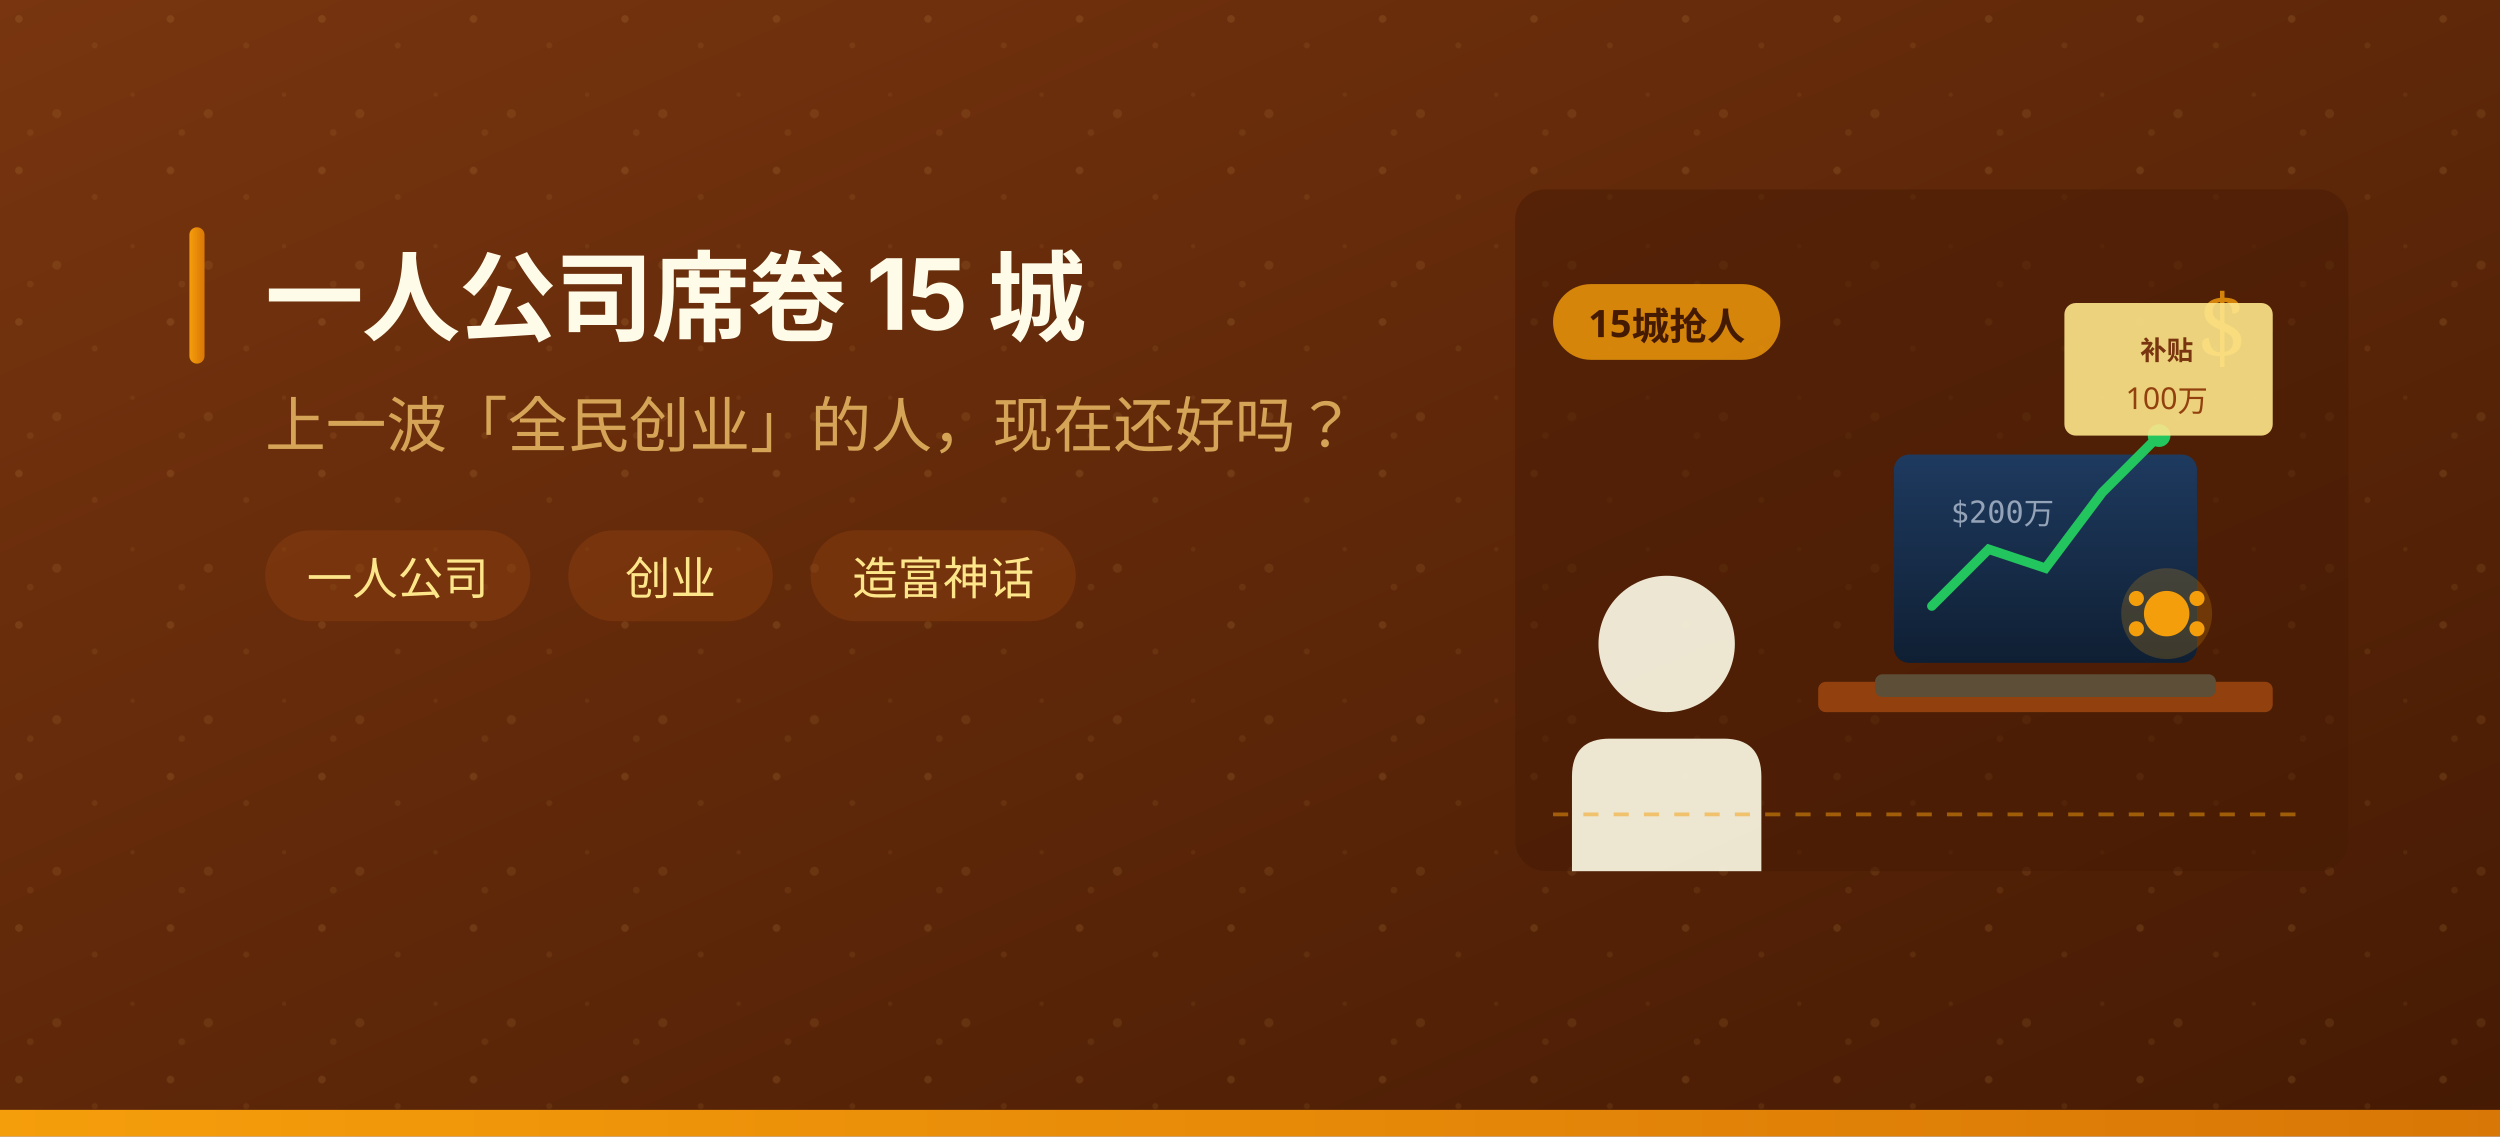
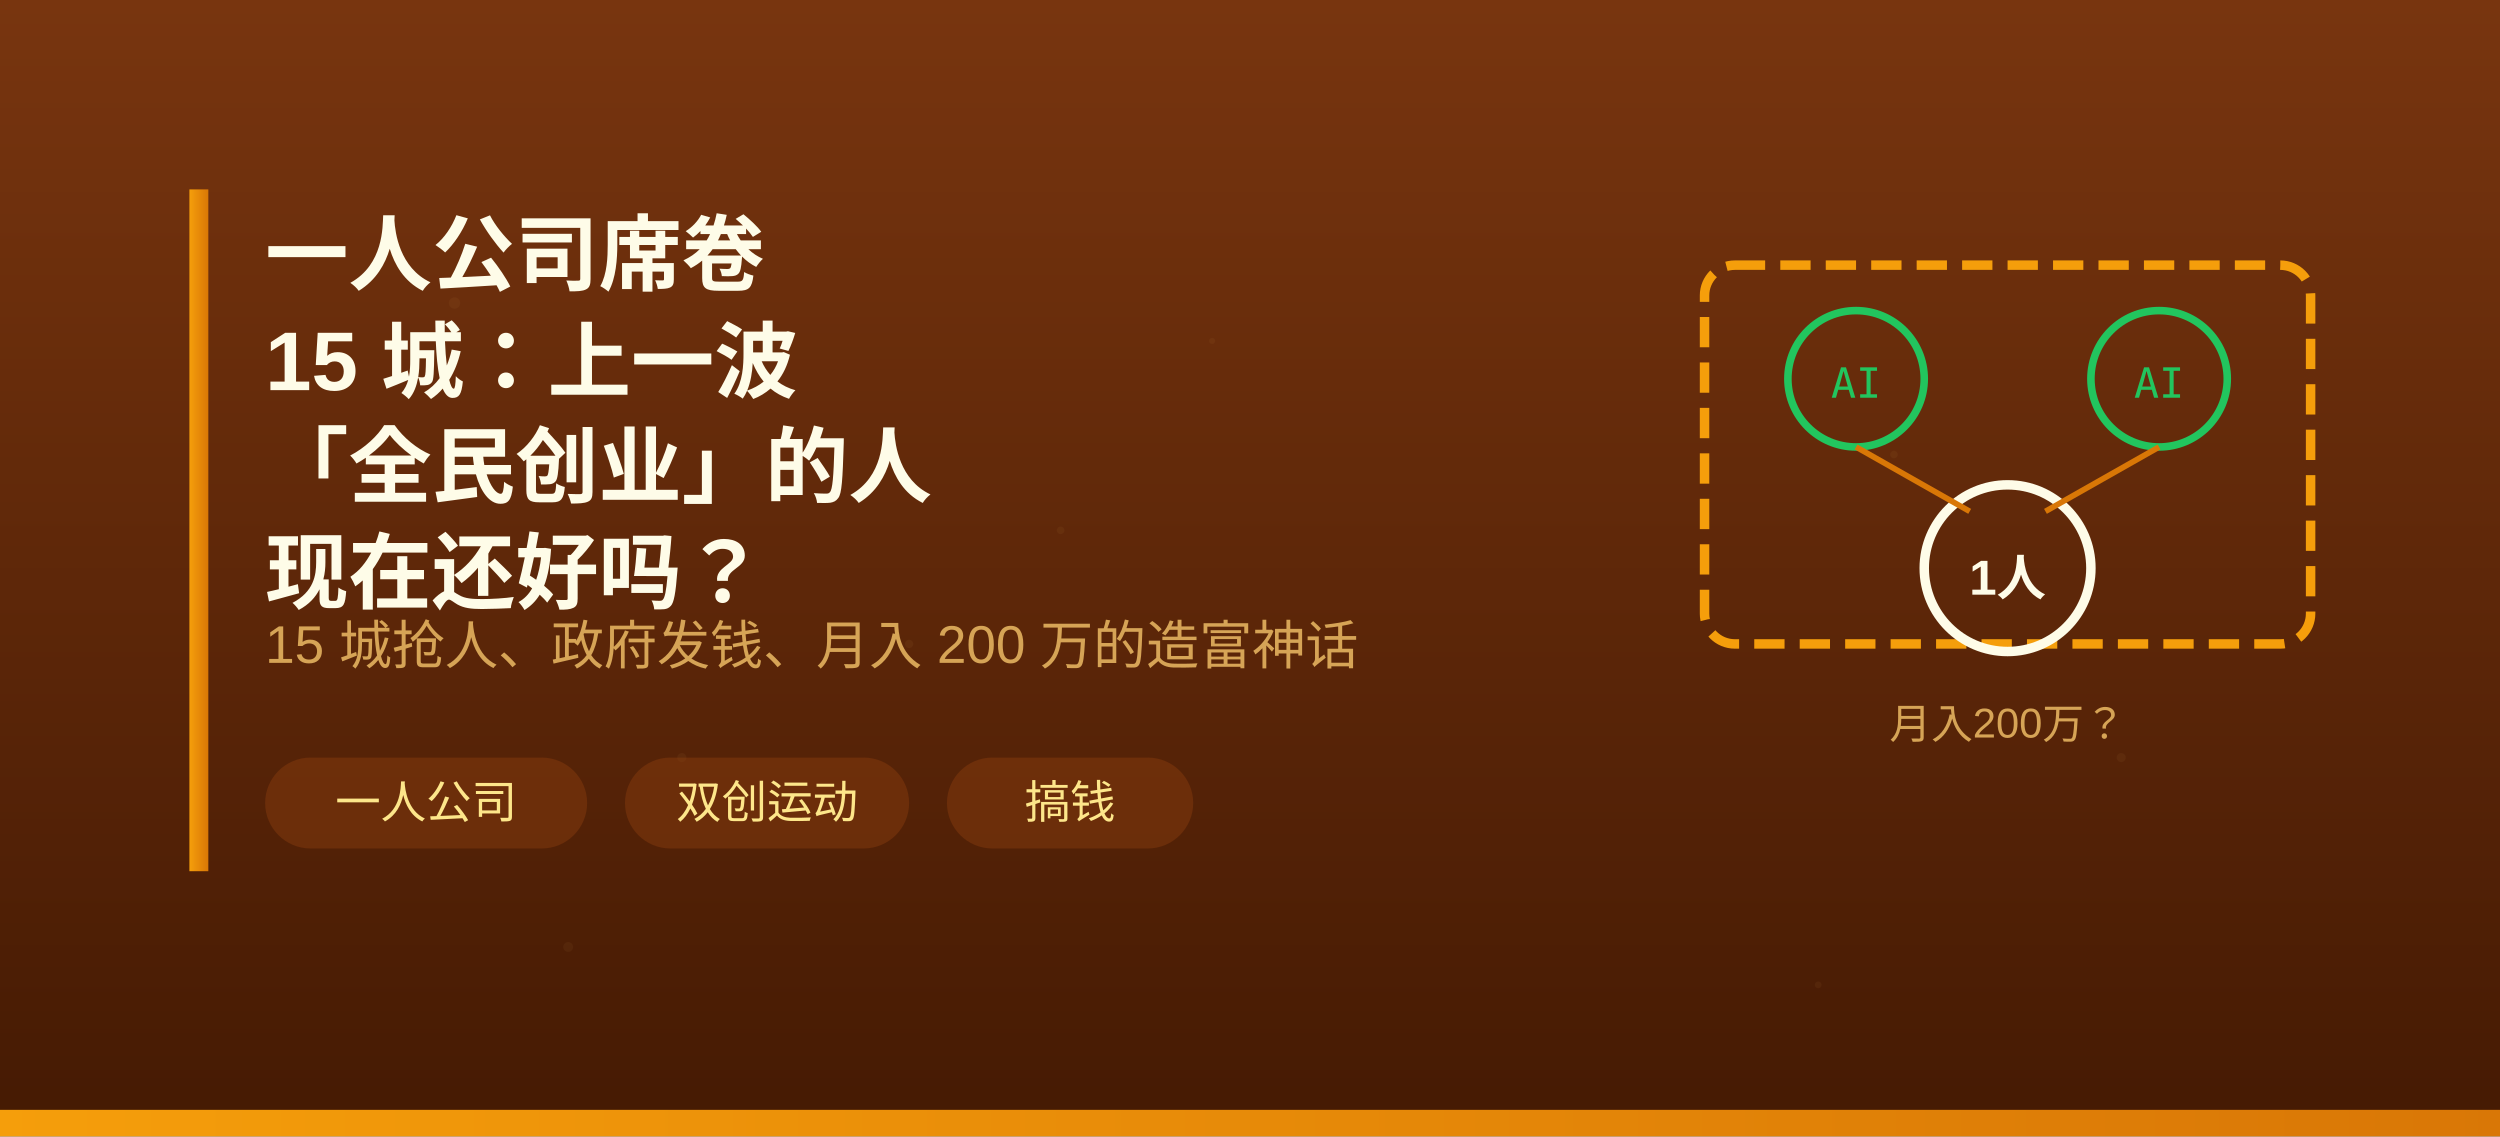
- <svg xmlns="http://www.w3.org/2000/svg" viewBox="0 0 660 300" width="660" height="300">
+ <svg xmlns="http://www.w3.org/2000/svg" viewBox="0 0 660 300">
  <defs>
-     <linearGradient id="bgGrad" x1="0%" y1="0%" x2="100%" y2="100%">
-       <stop offset="0%" stop-color="#78350F" />
-       <stop offset="100%" stop-color="#451A03" />
+     <linearGradient id="bg" x1="0%" y1="0%" x2="0%" y2="100%">
+       <stop offset="0%" style="stop-color:#78350F" />
+       <stop offset="100%" style="stop-color:#451A03" />
    </linearGradient>
-     <linearGradient id="accentGrad" x1="0%" y1="0%" x2="100%" y2="0%">
-       <stop offset="0%" stop-color="#F59E0B" />
-       <stop offset="100%" stop-color="#D97706" />
+     <linearGradient id="accent" x1="0%" y1="0%" x2="100%" y2="0%">
+       <stop offset="0%" style="stop-color:#F59E0B" />
+       <stop offset="100%" style="stop-color:#D97706" />
    </linearGradient>
-     <linearGradient id="bottomGrad" x1="0%" y1="0%" x2="100%" y2="0%">
-       <stop offset="0%" stop-color="#F59E0B" />
-       <stop offset="100%" stop-color="#D97706" />
-     </linearGradient>
-     <linearGradient id="screenGrad" x1="0%" y1="0%" x2="0%" y2="100%">
-       <stop offset="0%" stop-color="#1E3A5F" />
-       <stop offset="100%" stop-color="#0F1F33" />
-     </linearGradient>
-     <pattern id="texture" patternUnits="userSpaceOnUse" width="40" height="40">
-       <circle cx="5" cy="5" r="1" fill="#D6A456" opacity="0.15" />
-       <circle cx="25" cy="12" r="0.8" fill="#D6A456" opacity="0.1" />
-       <circle cx="15" cy="30" r="1.2" fill="#D6A456" opacity="0.12" />
-       <circle cx="35" cy="25" r="0.6" fill="#D6A456" opacity="0.08" />
-       <circle cx="8" cy="35" r="0.9" fill="#D6A456" opacity="0.1" />
-     </pattern>
  </defs>
-   <rect width="660" height="300" fill="url(#bgGrad)" />
-   <rect width="660" height="300" fill="url(#texture)" />
-   <g transform="translate(50, 60)">
-     <rect x="0" y="0" width="4" height="36" rx="2" fill="url(#accentGrad)" />
-     <text x="20" y="28" font-family="system-ui, -apple-system, sans-serif" font-size="26" font-weight="bold" fill="#FEFCE8" letter-spacing="-0.5">
-       一人公司席卷 15 城
-     </text>
-     <text x="20" y="58" font-family="system-ui, -apple-system, sans-serif" font-size="16" fill="#D6A456">
-       上一波「全民创业」的人，现在还好吗？
-     </text>
-     <g transform="translate(20, 80)">
-       <rect x="0" y="0" width="70" height="24" rx="12" fill="#92400E" opacity="0.4" />
-       <text x="35" y="17" font-family="system-ui, -apple-system, sans-serif" font-size="12" fill="#FDE68A" text-anchor="middle">一人公司</text>
-       <rect x="80" y="0" width="54" height="24" rx="12" fill="#92400E" opacity="0.4" />
-       <text x="107" y="17" font-family="system-ui, -apple-system, sans-serif" font-size="12" fill="#FDE68A" text-anchor="middle">创业</text>
-       <rect x="144" y="0" width="70" height="24" rx="12" fill="#92400E" opacity="0.4" />
-       <text x="179" y="17" font-family="system-ui, -apple-system, sans-serif" font-size="12" fill="#FDE68A" text-anchor="middle">造富神话</text>
-     </g>
+   <rect width="660" height="300" fill="url(#bg)" />
+   <g opacity="0.06">
+     <circle cx="120" cy="80" r="1.5" fill="#D6A456" />
+     <circle cx="280" cy="140" r="1" fill="#D6A456" />
+     <circle cx="180" cy="200" r="1.2" fill="#D6A456" />
+     <circle cx="320" cy="90" r="0.8" fill="#D6A456" />
+     <circle cx="150" cy="250" r="1.3" fill="#D6A456" />
+     <circle cx="240" cy="170" r="1.1" fill="#D6A456" />
+     <circle cx="500" cy="120" r="1" fill="#D6A456" />
+     <circle cx="560" cy="200" r="1.2" fill="#D6A456" />
+     <circle cx="480" cy="260" r="0.9" fill="#D6A456" />
  </g>
-   <g transform="translate(400, 50)">
-     <rect x="0" y="0" width="220" height="180" rx="8" fill="#451A03" opacity="0.5" />
-     <circle cx="40" cy="120" r="18" fill="#FEFCE8" opacity="0.9" />
-     <path d="M15 180 L15 155 Q15 145 25 145 L55 145 Q65 145 65 155 L65 180" fill="#FEFCE8" opacity="0.9" />
-     <rect x="80" y="130" width="120" height="8" rx="2" fill="#92400E" />
-     <rect x="100" y="70" width="80" height="55" rx="4" fill="url(#screenGrad)" />
-     <rect x="95" y="128" width="90" height="6" rx="2" fill="#5D4E37" />
-     <polyline points="110,110 125,95 140,100 155,80 170,65" fill="none" stroke="#22C55E" stroke-width="2.5" stroke-linecap="round" />
-     <circle cx="170" cy="65" r="3" fill="#22C55E" />
-     <text x="115" y="88" font-family="monospace" font-size="8" fill="#94A3B8">$200万</text>
-     <text x="180" y="45" font-family="serif" font-size="24" fill="#F59E0B" opacity="0.8">$</text>
-     <g transform="translate(145, 30)">
-       <rect x="0" y="0" width="55" height="35" rx="3" fill="#FDE68A" opacity="0.9" />
-       <text x="27" y="15" font-family="sans-serif" font-size="7" fill="#78350F" text-anchor="middle" font-weight="bold">补贴</text>
-       <text x="27" y="28" font-family="sans-serif" font-size="8" fill="#92400E" text-anchor="middle">100万</text>
-     </g>
-     <g transform="translate(10, 25)">
-       <rect x="0" y="0" width="60" height="20" rx="10" fill="#F59E0B" opacity="0.8" />
-       <text x="30" y="14" font-family="sans-serif" font-size="10" fill="#451A03" text-anchor="middle" font-weight="bold">15城抢人</text>
-     </g>
-     <g transform="translate(160, 100)">
-       <circle cx="12" cy="12" r="12" fill="#F59E0B" opacity="0.2" />
-       <circle cx="12" cy="12" r="6" fill="#F59E0B" />
-       <circle cx="4" cy="8" r="2" fill="#F59E0B" />
-       <circle cx="20" cy="8" r="2" fill="#F59E0B" />
-       <circle cx="4" cy="16" r="2" fill="#F59E0B" />
-       <circle cx="20" cy="16" r="2" fill="#F59E0B" />
-     </g>
-     <line x1="10" y1="165" x2="210" y2="165" stroke="#F59E0B" stroke-width="1" stroke-dasharray="4,4" opacity="0.5" />
+   <rect x="50" y="50" width="5" height="180" fill="url(#accent)" />
+   <text x="70" y="75" font-family="Arial, sans-serif" font-size="22" font-weight="bold" fill="#FEFCE8">
+     <tspan x="70" dy="0">一人公司席卷</tspan>
+     <tspan x="70" dy="28">15 城：上一波</tspan>
+     <tspan x="70" dy="28">「全民创业」的人</tspan>
+     <tspan x="70" dy="28">现在还好吗？</tspan>
+   </text>
+   <text x="70" y="175" font-family="Arial, sans-serif" font-size="14" fill="#D6A456">
+     15 城抢人、政府发钱、月入 200 万的造富神话
+   </text>
+   <g transform="translate(70, 200)">
+     <rect width="85" height="24" rx="12" fill="#92400E" opacity="0.4" />
+     <text x="42.5" y="16" font-family="Arial, sans-serif" font-size="12" fill="#FDE68A" text-anchor="middle">一人公司</text>
  </g>
-   <rect x="0" y="293" width="660" height="7" fill="url(#bottomGrad)" />
+   <g transform="translate(165, 200)">
+     <rect width="75" height="24" rx="12" fill="#92400E" opacity="0.4" />
+     <text x="37.5" y="16" font-family="Arial, sans-serif" font-size="12" fill="#FDE68A" text-anchor="middle">双创运动</text>
+   </g>
+   <g transform="translate(250, 200)">
+     <rect width="65" height="24" rx="12" fill="#92400E" opacity="0.4" />
+     <text x="32.5" y="16" font-family="Arial, sans-serif" font-size="12" fill="#FDE68A" text-anchor="middle">搞钱</text>
+   </g>
+   <g transform="translate(430, 50)">
+     <rect x="20" y="20" width="160" height="100" rx="8" fill="none" stroke="#F59E0B" stroke-width="2.5" stroke-dasharray="8,4" />
+     <circle cx="60" cy="50" r="18" fill="none" stroke="#22C55E" stroke-width="2" />
+     <text x="60" y="55" font-family="monospace" font-size="11" fill="#22C55E" text-anchor="middle">AI</text>
+     <circle cx="140" cy="50" r="18" fill="none" stroke="#22C55E" stroke-width="2" />
+     <text x="140" y="55" font-family="monospace" font-size="11" fill="#22C55E" text-anchor="middle">AI</text>
+     <circle cx="100" cy="100" r="22" fill="none" stroke="#FEFCE8" stroke-width="2.5" />
+     <text x="100" y="107" font-family="Arial, sans-serif" font-size="13" fill="#FEFCE8" text-anchor="middle" font-weight="bold">1人</text>
+     <line x1="60" y1="68" x2="90" y2="85" stroke="#D97706" stroke-width="1.5" />
+     <line x1="140" y1="68" x2="110" y2="85" stroke="#D97706" stroke-width="1.5" />
+     <text x="100" y="145" font-family="Arial, sans-serif" font-size="11" fill="#D6A456" text-anchor="middle">月入200万？</text>
+   </g>
+   <rect x="0" y="293" width="660" height="7" fill="url(#accent)" />
</svg>
